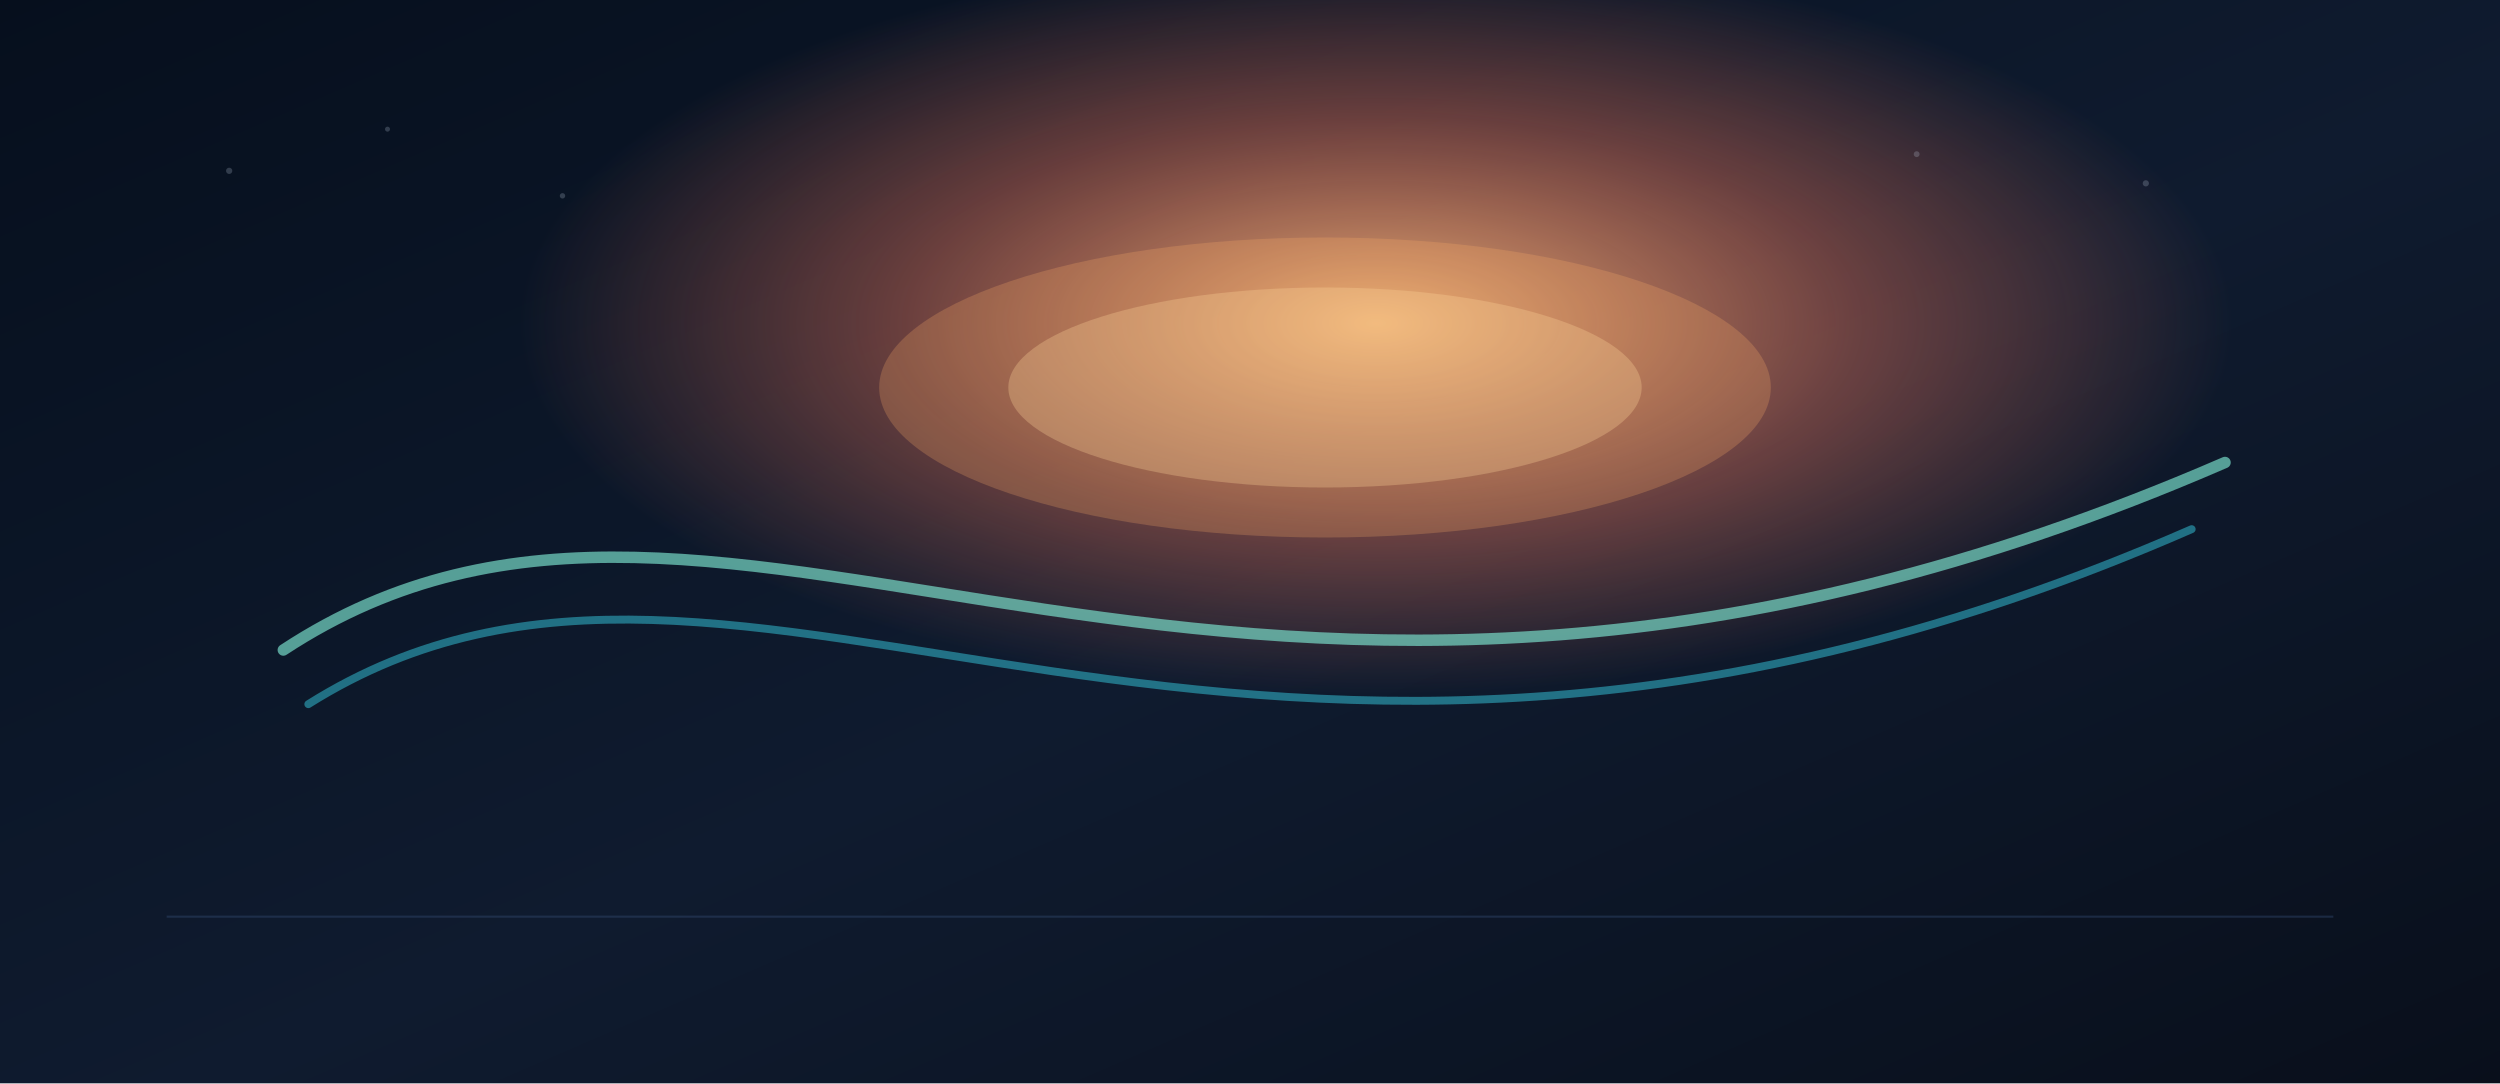
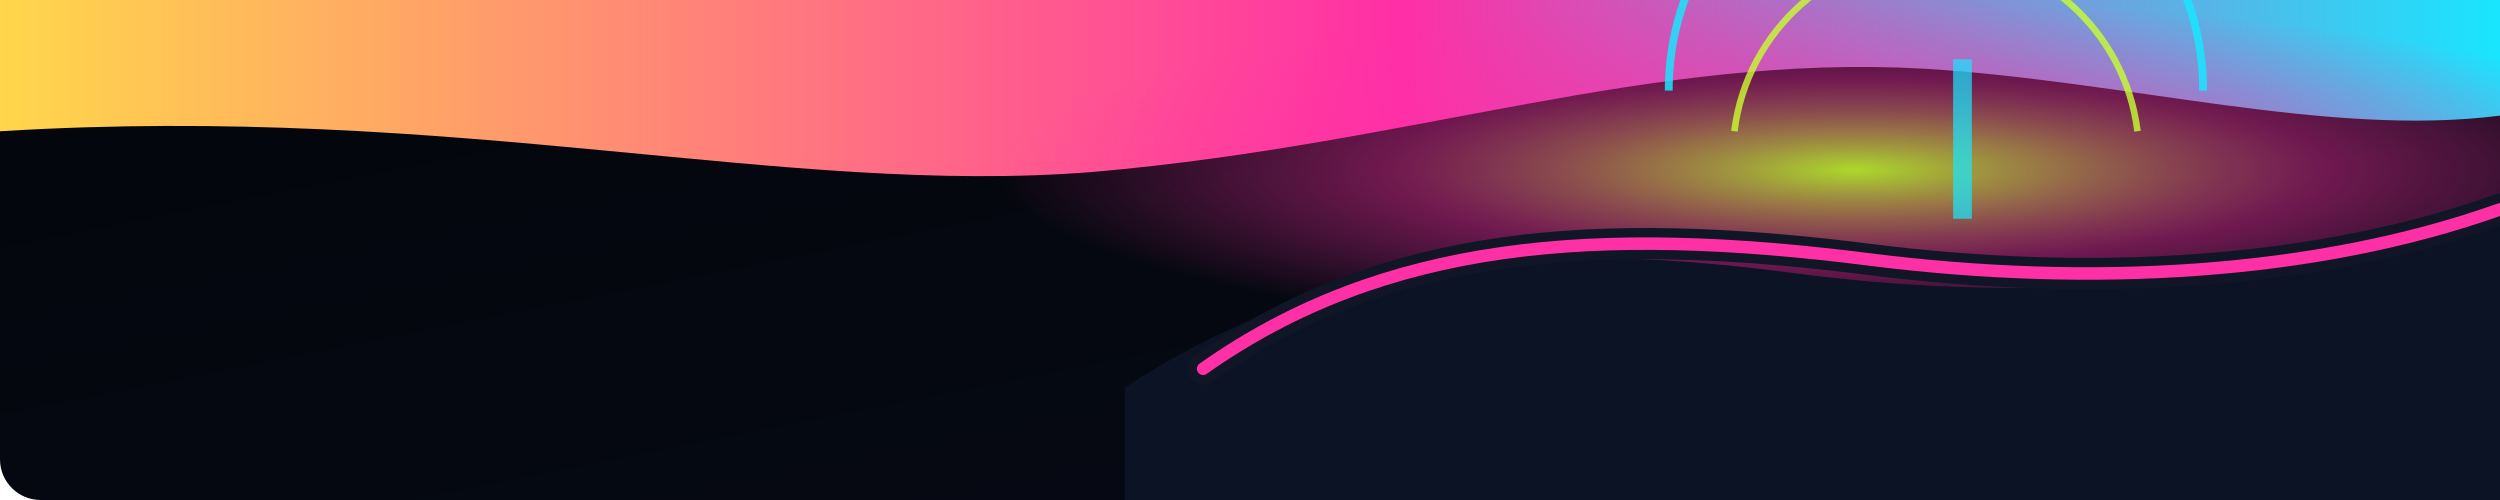
- <svg xmlns="http://www.w3.org/2000/svg" viewBox="0 0 1200 520">
+ <svg xmlns="http://www.w3.org/2000/svg" viewBox="0 0 1600 320" role="img" aria-label="Abstract space weather strip">
  <defs>
    <linearGradient id="bg" x1="0" y1="0" x2="1" y2="1">
-       <stop offset="0%" stop-color="#060f1d" />
-       <stop offset="54%" stop-color="#0f1b2f" />
-       <stop offset="100%" stop-color="#090f1b" />
+       <stop offset="0%" stop-color="#03050b" />
+       <stop offset="100%" stop-color="#070b16" />
    </linearGradient>
-     <radialGradient id="sun" cx="55%" cy="30%" r="34%">
-       <stop offset="0%" stop-color="#ffc07e" stop-opacity="0.9" />
-       <stop offset="56%" stop-color="#ff7f5f" stop-opacity="0.38" />
-       <stop offset="100%" stop-color="#ff7f5f" stop-opacity="0" />
+     <linearGradient id="energy" x1="0" y1="0" x2="1" y2="0">
+       <stop offset="0%" stop-color="#ffd84a" />
+       <stop offset="56%" stop-color="#ff2fa6" />
+       <stop offset="100%" stop-color="#17e7ff" />
+     </linearGradient>
+     <radialGradient id="field" cx="74%" cy="34%" r="34%">
+       <stop offset="0%" stop-color="#c8ff2f" stop-opacity="0.85" />
+       <stop offset="55%" stop-color="#ff2fa6" stop-opacity="0.42" />
+       <stop offset="100%" stop-color="#ff2fa6" stop-opacity="0" />
    </radialGradient>
  </defs>
-   <rect width="1200" height="520" fill="url(#bg)" />
-   <rect width="1200" height="520" fill="url(#sun)" />
-   <ellipse cx="636" cy="186" rx="214" ry="72" fill="#ffb068" fill-opacity="0.24" />
-   <ellipse cx="636" cy="186" rx="152" ry="48" fill="#ffd59c" fill-opacity="0.3" />
-   <path d="M136 312 C352 170, 584 432, 1068 222" fill="none" stroke="#7ce5d0" stroke-width="5.5" stroke-linecap="round" opacity="0.66" />
-   <path d="M148 338 C358 206, 590 456, 1052 254" fill="none" stroke="#33c2d7" stroke-width="3.8" stroke-linecap="round" opacity="0.52" />
-   <g fill="#cad8ea" opacity="0.22">
-     <circle cx="110" cy="82" r="1.5" />
-     <circle cx="186" cy="62" r="1.2" />
-     <circle cx="270" cy="94" r="1.3" />
-     <circle cx="920" cy="74" r="1.4" />
-     <circle cx="1030" cy="88" r="1.5" />
-   </g>
-   <path d="M80 440 L1120 440" stroke="#334b70" stroke-opacity="0.42" />
+   <rect width="1600" height="320" rx="26" fill="url(#bg)" />
+   <rect x="0" y="0" width="1600" height="9" fill="#0b1730" />
+   <path d="M0 84 C294 66 502 126 700 110 C906 92 1056 34 1232 44 C1362 52 1490 88 1600 74 V0 H0 Z" fill="url(#energy)" />
+   <rect width="1600" height="320" fill="url(#field)" />
+   <path d="M720 248 C842 168 970 152 1142 174 C1288 194 1438 186 1600 140 V320 H720 Z" fill="#0b1325" />
+   <path d="M770 236 C886 154 1022 144 1196 166 C1338 184 1482 176 1600 134" fill="none" stroke="#101626" stroke-width="20" stroke-linecap="round" />
+   <path d="M770 236 C886 154 1022 144 1196 166 C1338 184 1482 176 1600 134" fill="none" stroke="#ff2fa6" stroke-width="8" stroke-linecap="round" />
+   <path d="M1068 58 A170 170 0 0 1 1410 58" fill="none" stroke="#17e7ff" stroke-width="5" opacity="0.84" />
+   <path d="M1110 84 A130 130 0 0 1 1368 84" fill="none" stroke="#c8ff2f" stroke-width="4.2" opacity="0.8" />
+   <rect x="1250" y="38" width="12" height="102" fill="#17e7ff" opacity="0.7" />
</svg>
